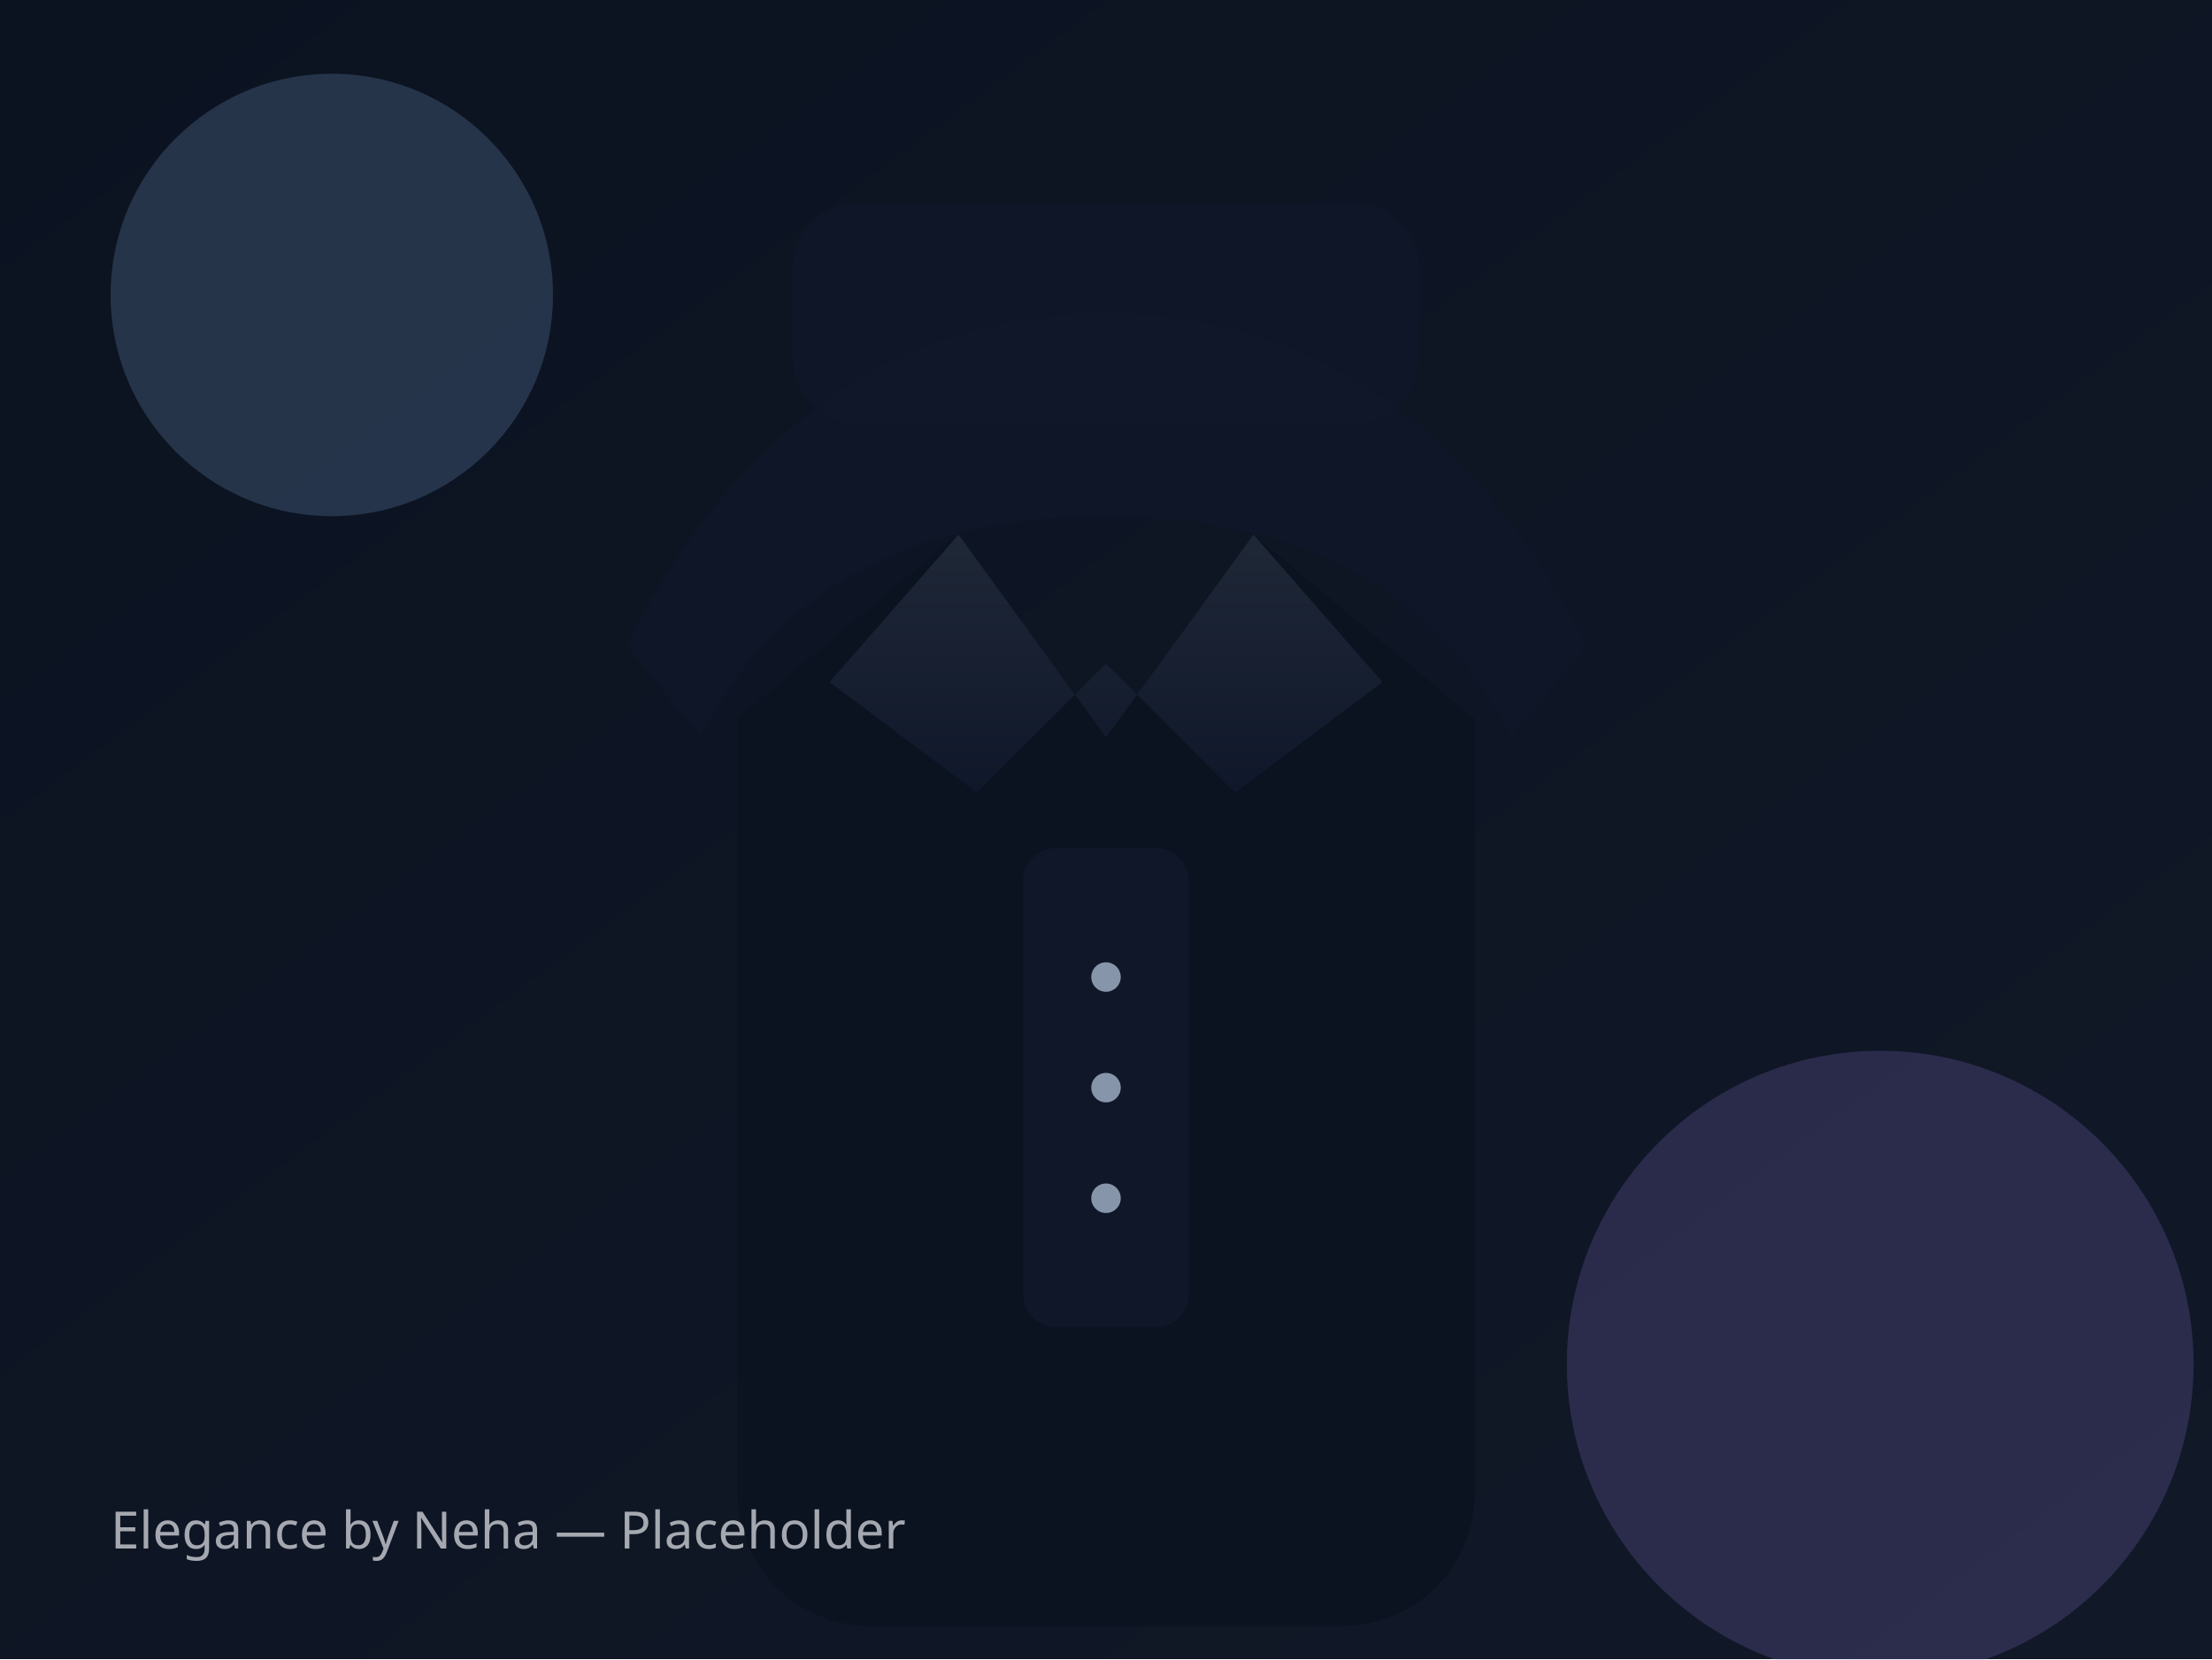
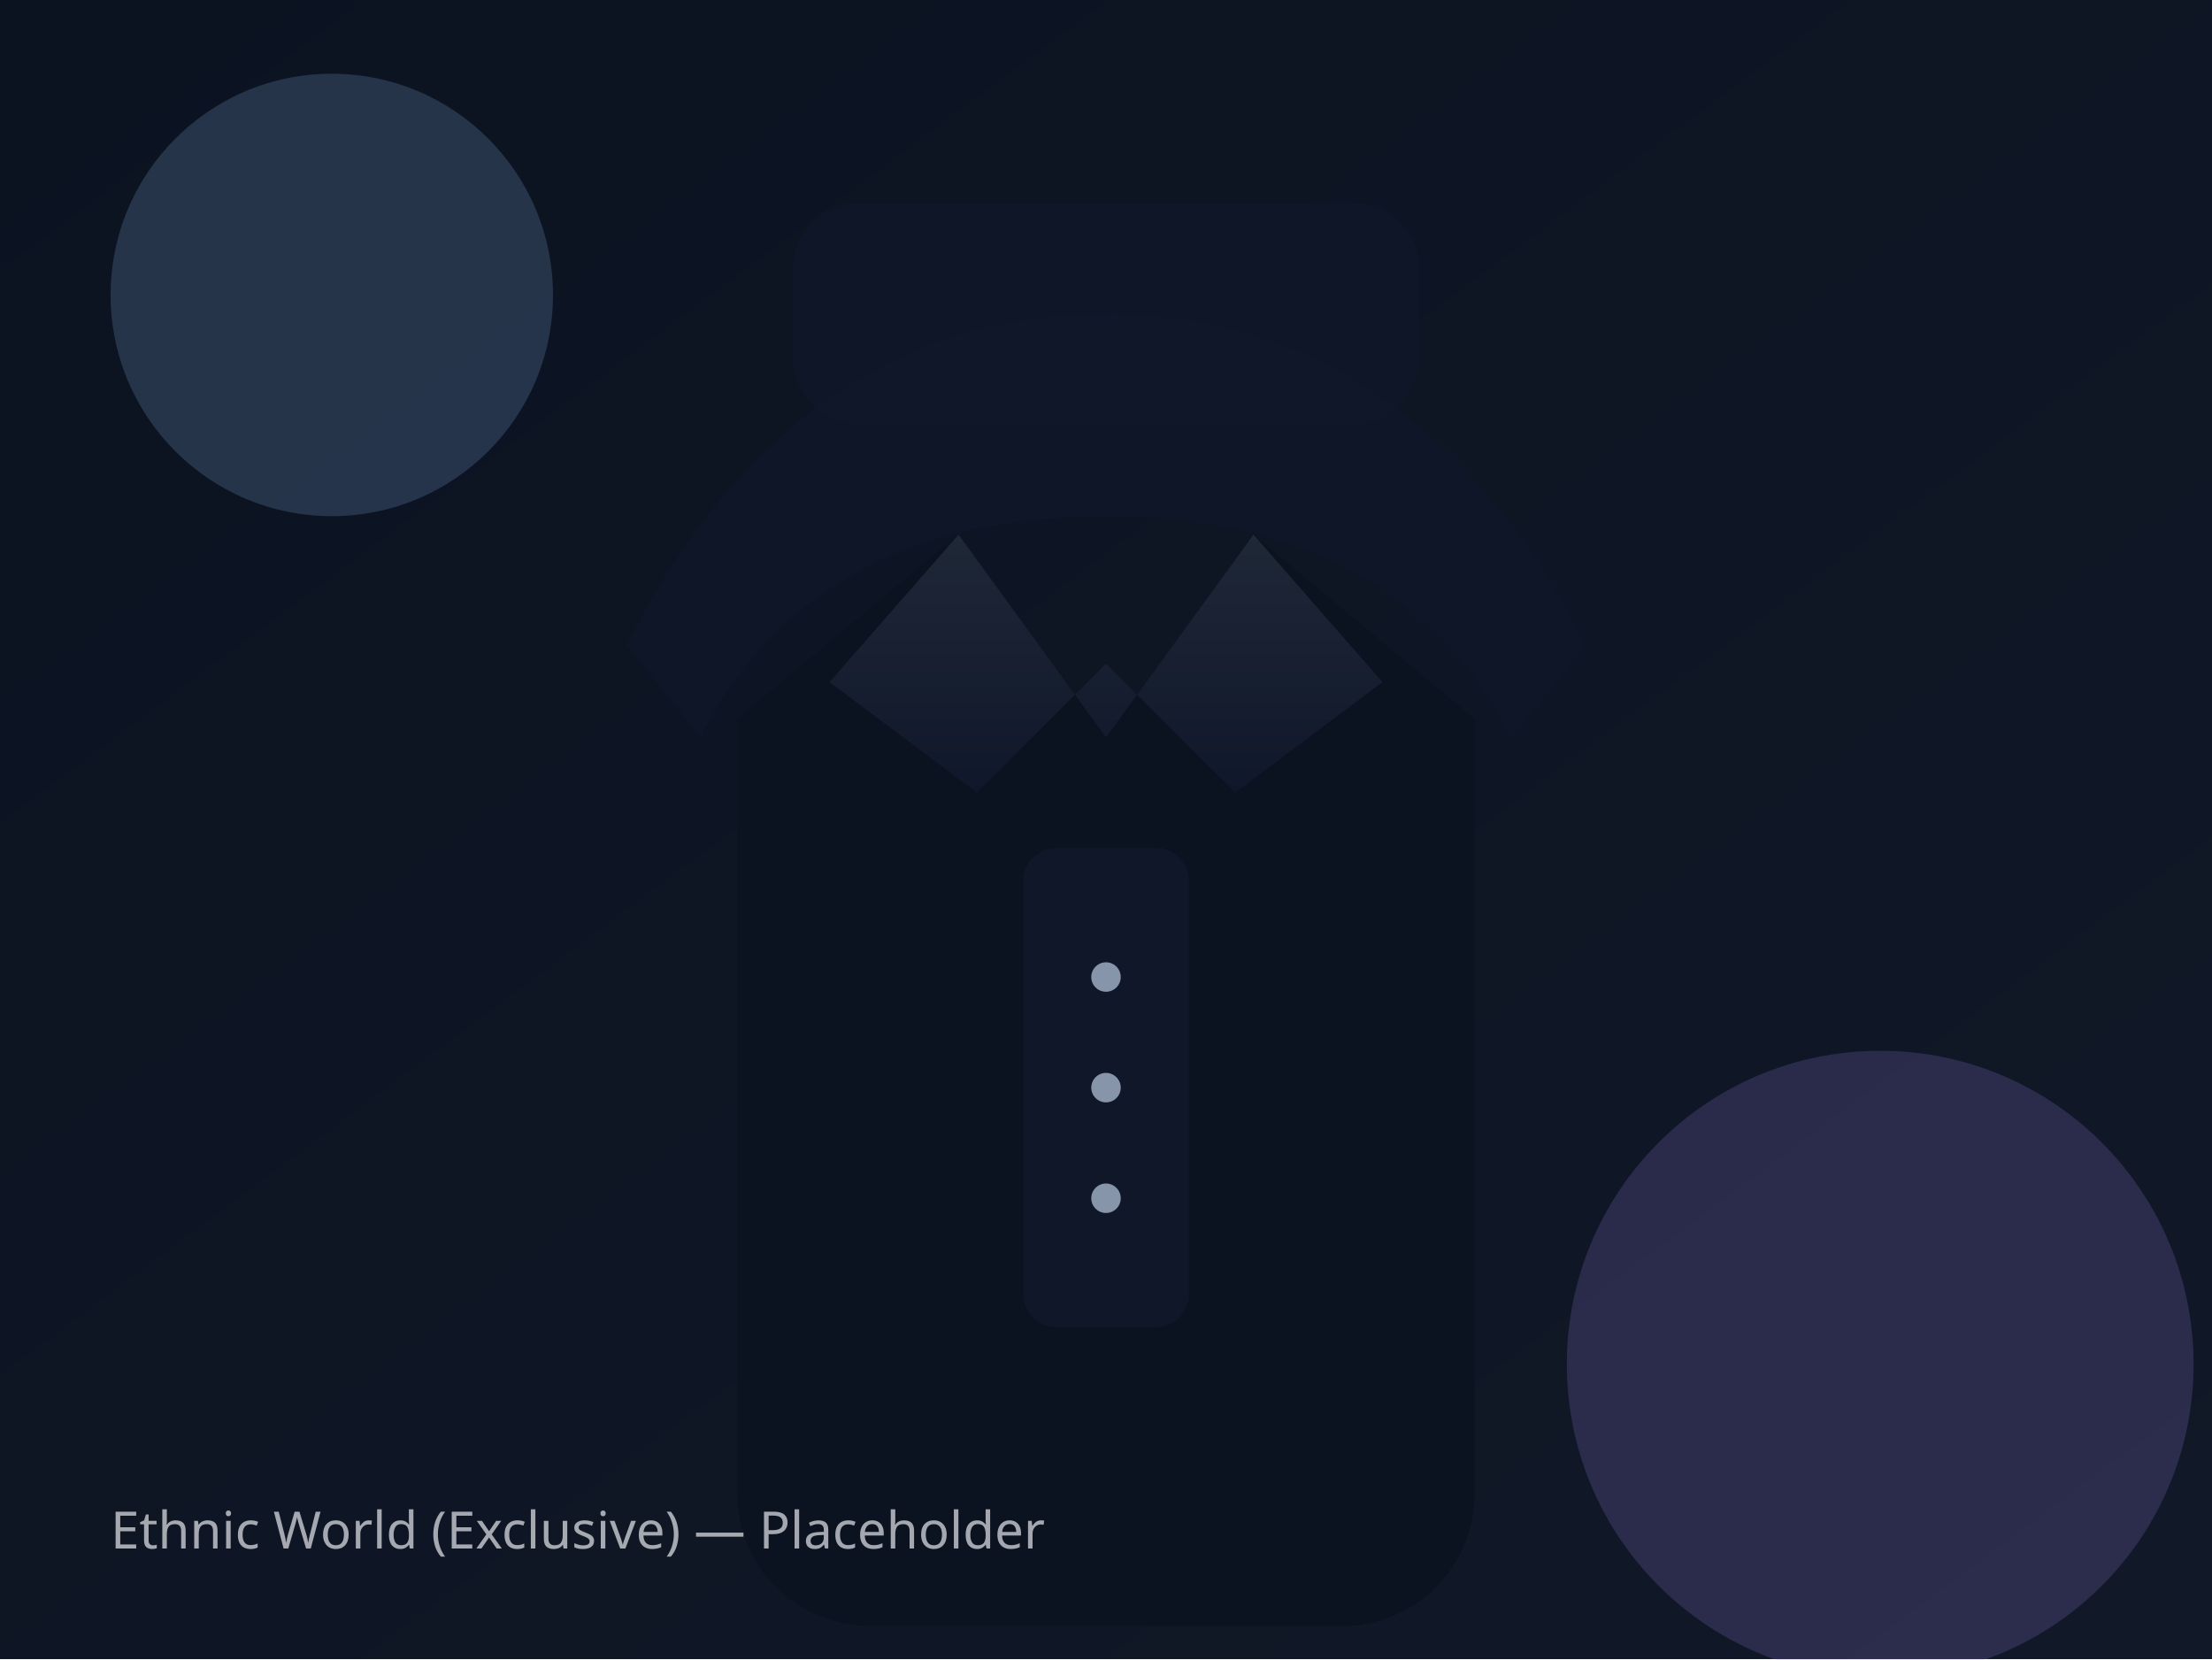
<svg xmlns="http://www.w3.org/2000/svg" width="1200" height="900" viewBox="0 0 1200 900">
  <defs>
    <linearGradient id="bg" x1="0" y1="0" x2="1" y2="1">
      <stop offset="0" stop-color="#0b1220" />
      <stop offset="1" stop-color="#111827" />
    </linearGradient>
    <linearGradient id="lapel" x1="0" y1="0" x2="0" y2="1">
      <stop offset="0" stop-color="#1f2937" />
      <stop offset="1" stop-color="#0f172a" />
    </linearGradient>
  </defs>
  <rect width="1200" height="900" fill="url(#bg)" />
  <g opacity="0.18">
    <circle cx="180" cy="160" r="120" fill="#93c5fd" />
    <circle cx="1020" cy="740" r="170" fill="#a78bfa" />
  </g>
  <g transform="translate(280,110)">
    <rect x="150" y="0" width="340" height="120" rx="36" fill="#0f172a" opacity="0.65" />
    <path d="M60,240 C120,120 210,60 320,60 C430,60 520,120 580,240 L540,290 C500,210 425,170 320,170 C215,170 140,210 100,290 Z" fill="#0f172a" opacity="0.75" />
    <path d="M120,280 L240,180 L320,290 L400,180 L520,280 L520,700 C520,740 488,772 448,772 L192,772 C152,772 120,740 120,700 Z" fill="#0b1220" />
    <path d="M240,180 L320,290 L400,180 L470,260 L390,320 L320,250 L250,320 L170,260 Z" fill="url(#lapel)" opacity="0.95" />
    <rect x="275" y="350" width="90" height="260" rx="18" fill="#0f172a" opacity="0.9" />
    <circle cx="320" cy="420" r="8" fill="#94a3b8" opacity="0.9" />
    <circle cx="320" cy="480" r="8" fill="#94a3b8" opacity="0.9" />
    <circle cx="320" cy="540" r="8" fill="#94a3b8" opacity="0.9" />
  </g>
-   <text x="60" y="840" fill="#e5e7eb" opacity="0.7" font-family="ui-sans-serif, system-ui" font-size="28">Elegance by Neha — Placeholder</text>
+   <text x="60" y="840" fill="#e5e7eb" opacity="0.7" font-family="ui-sans-serif, system-ui" font-size="28">Ethnic World (Exclusive) — Placeholder</text>
</svg>
